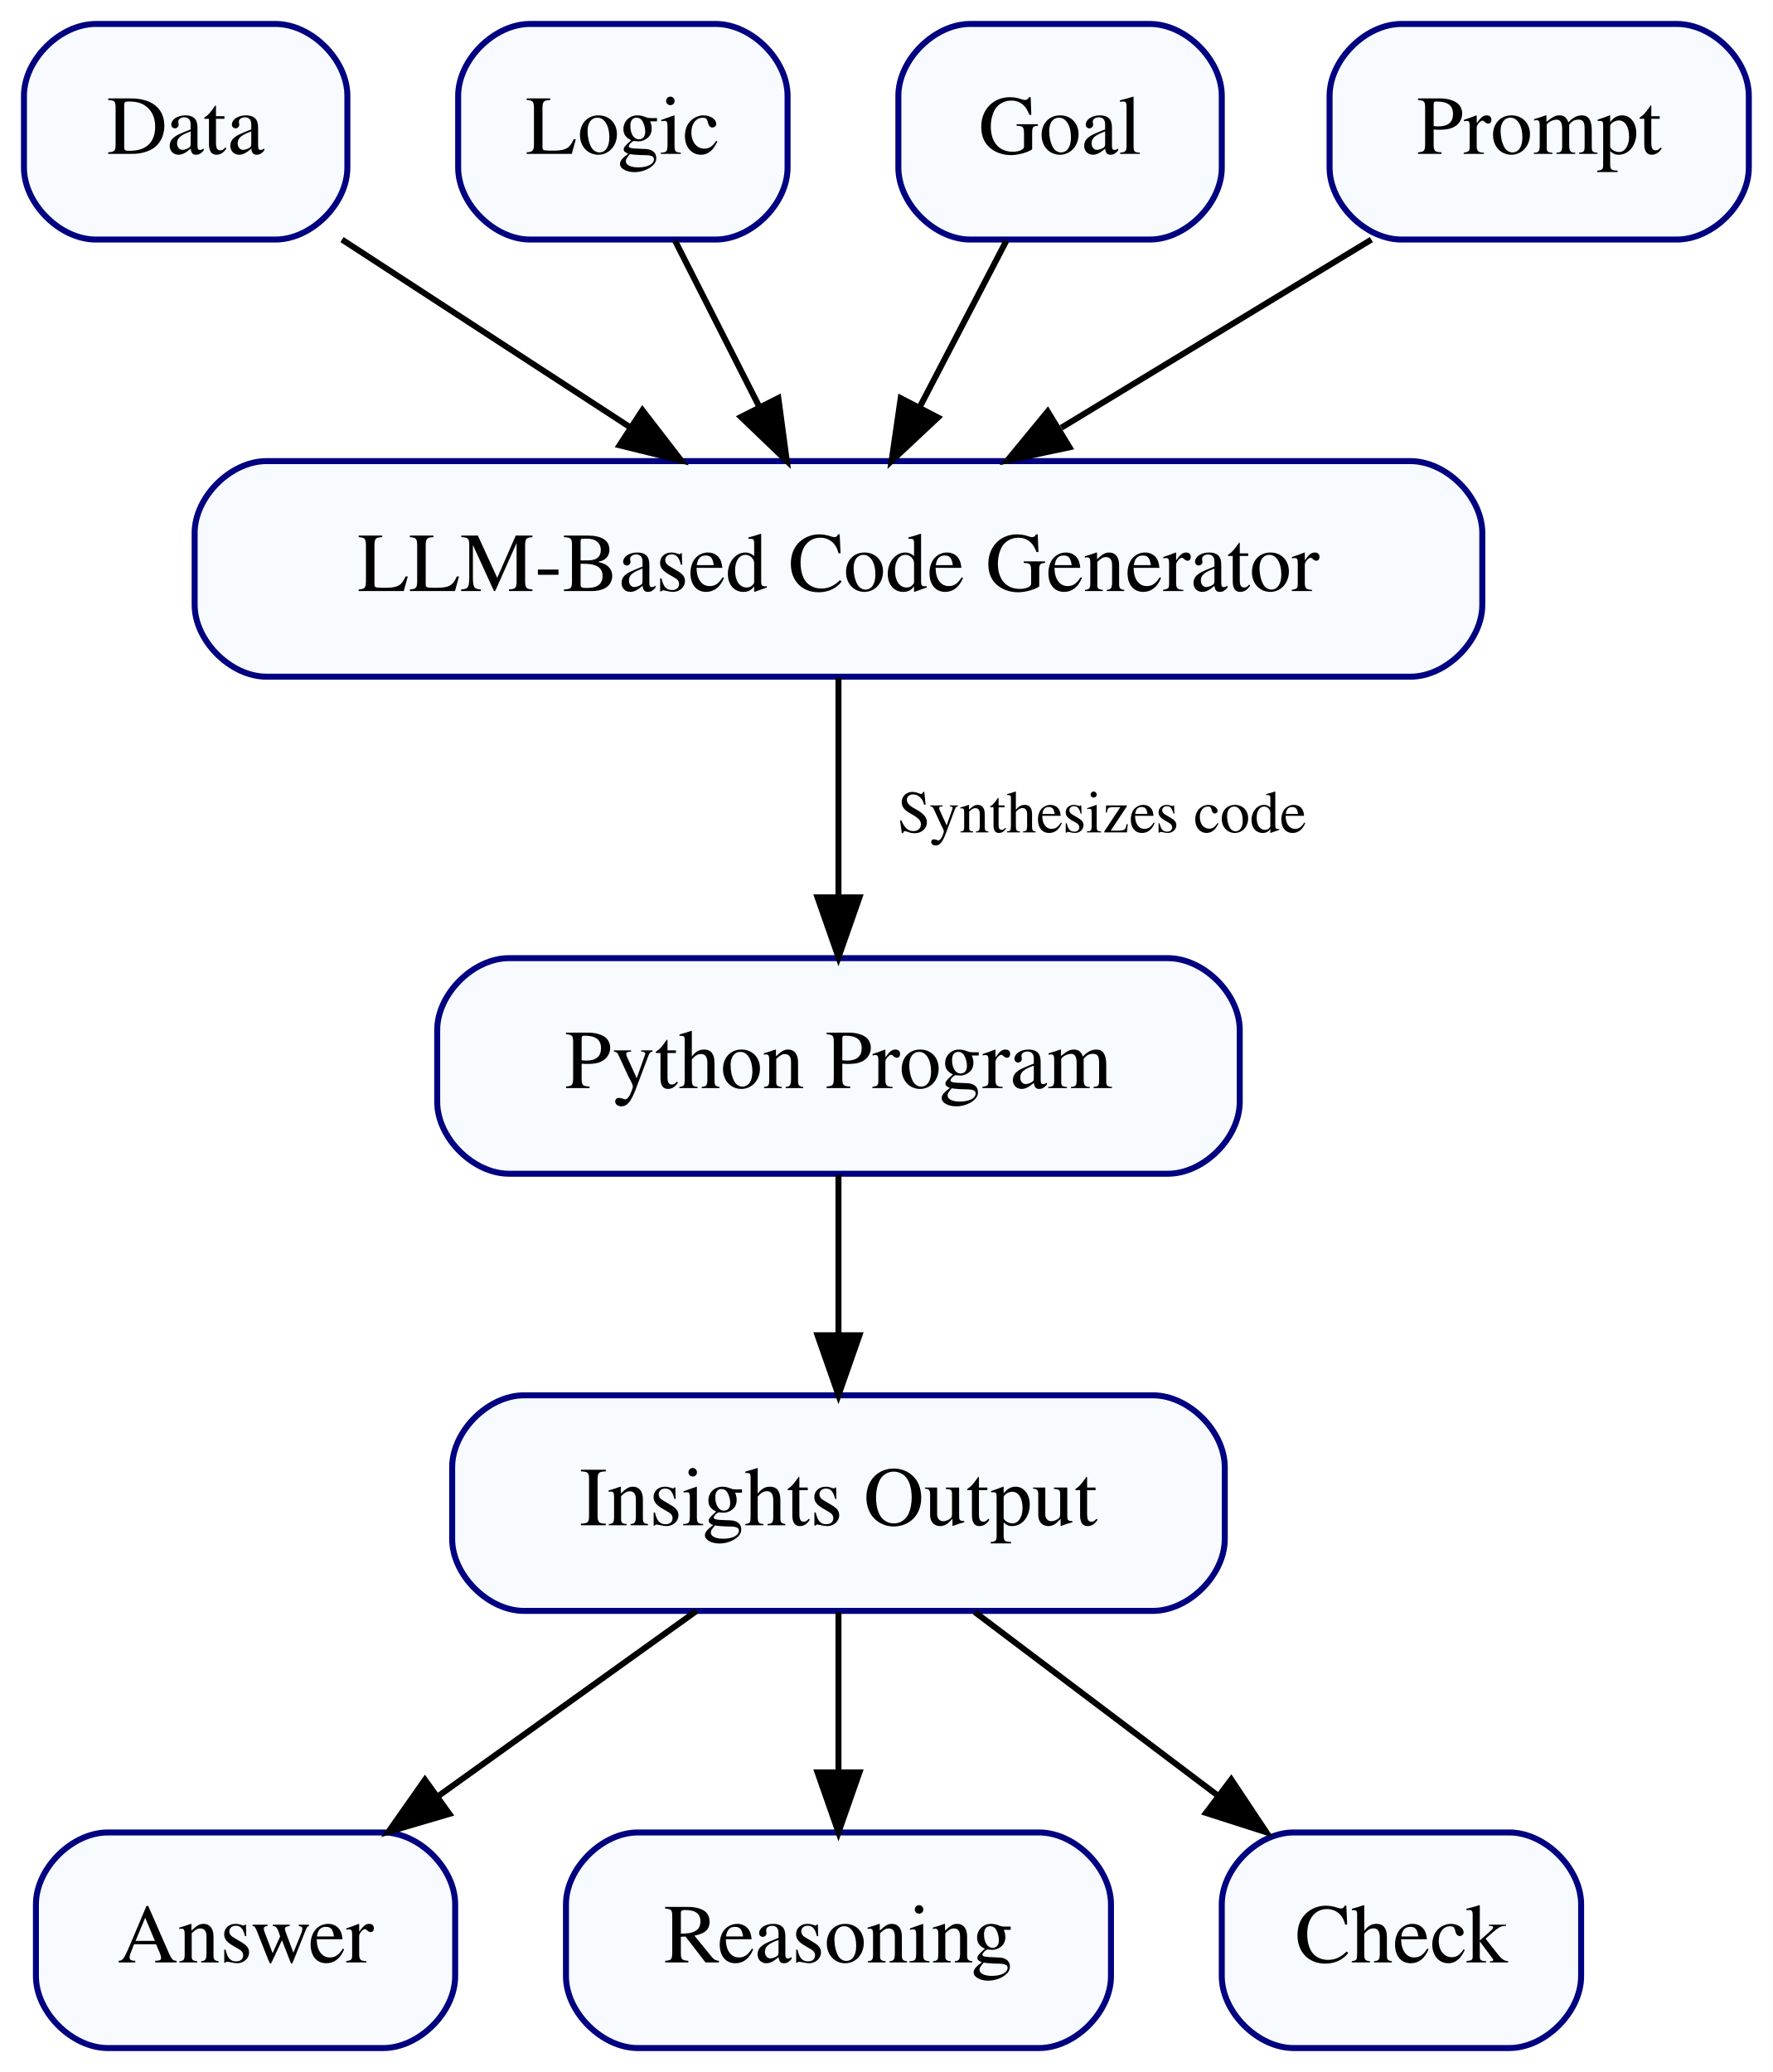
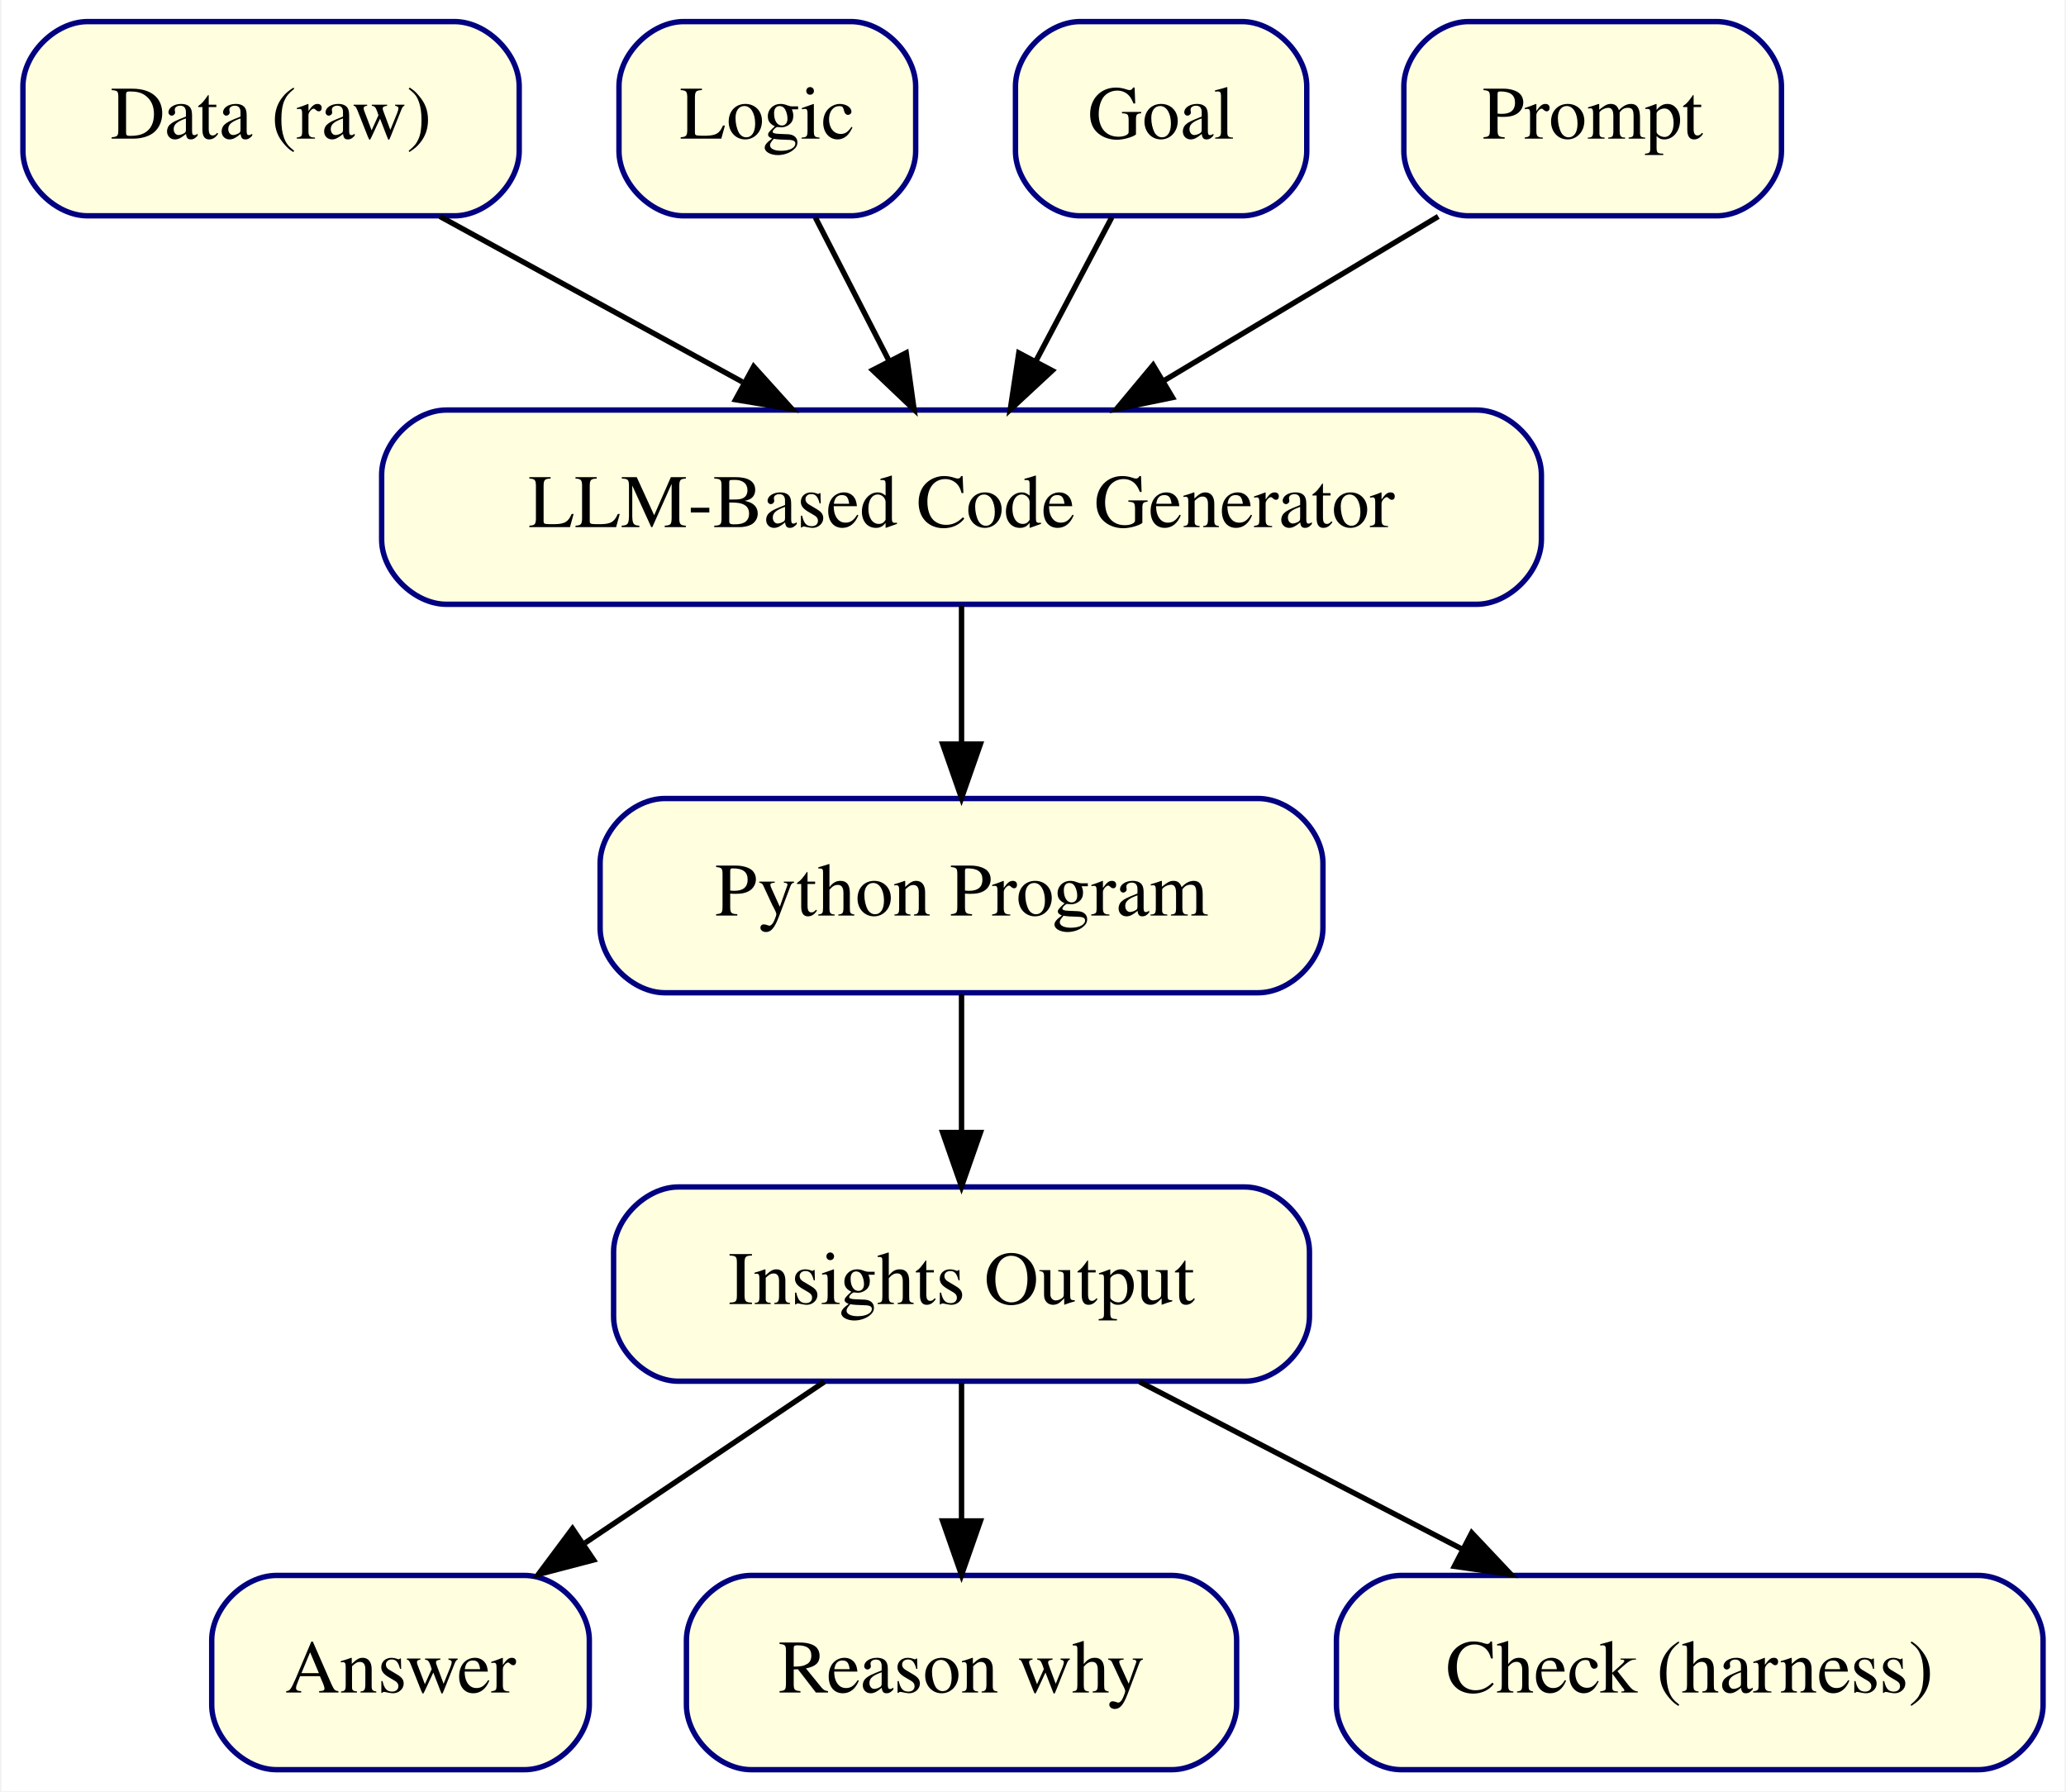
- <svg xmlns="http://www.w3.org/2000/svg" width="296pt" height="346pt" viewBox="0.00 0.00 296.00 346.00">
-   <g id="graph0" class="graph" transform="scale(1 1) rotate(0) translate(4 342)">
-     <polygon fill="white" stroke="transparent" points="-4,4 -4,-342 292,-342 292,4 -4,4" />
+ <svg xmlns="http://www.w3.org/2000/svg" width="383pt" height="332pt" viewBox="0.00 0.00 382.50 332.00">
+   <g id="graph0" class="graph" transform="scale(1 1) rotate(0) translate(4 328)">
+     <polygon fill="white" stroke="transparent" points="-4,4 -4,-328 378.5,-328 378.5,4 -4,4" />
    <g id="node1" class="node">
-       <path fill="#f7faff" stroke="navy" d="M42,-338C42,-338 12,-338 12,-338 6,-338 0,-332 0,-326 0,-326 0,-314 0,-314 0,-308 6,-302 12,-302 12,-302 42,-302 42,-302 48,-302 54,-308 54,-314 54,-314 54,-326 54,-326 54,-332 48,-338 42,-338" />
-       <text text-anchor="middle" x="27" y="-316.3" font-family="Times,serif" font-size="14.00">Data</text>
+       <path fill="#ffffe0" stroke="navy" d="M80,-324C80,-324 12,-324 12,-324 6,-324 0,-318 0,-312 0,-312 0,-300 0,-300 0,-294 6,-288 12,-288 12,-288 80,-288 80,-288 86,-288 92,-294 92,-300 92,-300 92,-312 92,-312 92,-318 86,-324 80,-324" />
+       <text text-anchor="middle" x="46" y="-302.3" font-family="Times,serif" font-size="14.00">Data (raw)</text>
    </g>
    <g id="node5" class="node">
-       <path fill="#f7faff" stroke="navy" d="M231.5,-265C231.5,-265 40.5,-265 40.5,-265 34.5,-265 28.5,-259 28.5,-253 28.5,-253 28.5,-241 28.5,-241 28.5,-235 34.5,-229 40.5,-229 40.5,-229 231.5,-229 231.5,-229 237.5,-229 243.5,-235 243.5,-241 243.5,-241 243.5,-253 243.5,-253 243.5,-259 237.5,-265 231.5,-265" />
-       <text text-anchor="middle" x="136" y="-243.3" font-family="Times,serif" font-size="14.00">LLM-Based Code Generator</text>
+       <path fill="#ffffe0" stroke="navy" d="M269.5,-252C269.5,-252 78.5,-252 78.5,-252 72.5,-252 66.5,-246 66.5,-240 66.5,-240 66.5,-228 66.5,-228 66.5,-222 72.5,-216 78.5,-216 78.5,-216 269.5,-216 269.5,-216 275.5,-216 281.5,-222 281.5,-228 281.5,-228 281.5,-240 281.5,-240 281.5,-246 275.5,-252 269.5,-252" />
+       <text text-anchor="middle" x="174" y="-230.3" font-family="Times,serif" font-size="14.00">LLM-Based Code Generator</text>
    </g>
    <g id="edge4" class="edge">
-       <path fill="none" stroke="black" d="M53.11,-301.99C67.56,-292.58 85.71,-280.76 101.34,-270.57" />
-       <polygon fill="black" stroke="black" points="103.26,-273.5 109.73,-265.11 99.44,-267.64 103.26,-273.5" />
+       <path fill="none" stroke="black" d="M77.31,-287.88C94.2,-278.64 115.25,-267.13 133.38,-257.21" />
+       <polygon fill="black" stroke="black" points="135.47,-260.06 142.57,-252.19 132.11,-253.92 135.47,-260.06" />
    </g>
    <g id="node2" class="node">
-       <path fill="#f7faff" stroke="navy" d="M115.5,-338C115.5,-338 84.5,-338 84.5,-338 78.5,-338 72.5,-332 72.5,-326 72.5,-326 72.5,-314 72.5,-314 72.5,-308 78.5,-302 84.5,-302 84.5,-302 115.5,-302 115.5,-302 121.5,-302 127.5,-308 127.5,-314 127.5,-314 127.5,-326 127.5,-326 127.5,-332 121.5,-338 115.5,-338" />
-       <text text-anchor="middle" x="100" y="-316.3" font-family="Times,serif" font-size="14.00">Logic</text>
+       <path fill="#ffffe0" stroke="navy" d="M153.5,-324C153.5,-324 122.5,-324 122.5,-324 116.5,-324 110.5,-318 110.5,-312 110.5,-312 110.5,-300 110.5,-300 110.5,-294 116.5,-288 122.5,-288 122.5,-288 153.5,-288 153.5,-288 159.5,-288 165.5,-294 165.5,-300 165.5,-300 165.5,-312 165.5,-312 165.5,-318 159.5,-324 153.5,-324" />
+       <text text-anchor="middle" x="138" y="-302.3" font-family="Times,serif" font-size="14.00">Logic</text>
    </g>
    <g id="edge5" class="edge">
-       <path fill="none" stroke="black" d="M108.71,-301.81C112.92,-293.53 118.05,-283.41 122.72,-274.19" />
-       <polygon fill="black" stroke="black" points="125.96,-275.53 127.37,-265.03 119.72,-272.37 125.96,-275.53" />
+       <path fill="none" stroke="black" d="M146.9,-287.7C151,-279.73 155.95,-270.1 160.49,-261.26" />
+       <polygon fill="black" stroke="black" points="163.74,-262.6 165.2,-252.1 157.52,-259.4 163.74,-262.6" />
    </g>
    <g id="node3" class="node">
-       <path fill="#f7faff" stroke="navy" d="M188,-338C188,-338 158,-338 158,-338 152,-338 146,-332 146,-326 146,-326 146,-314 146,-314 146,-308 152,-302 158,-302 158,-302 188,-302 188,-302 194,-302 200,-308 200,-314 200,-314 200,-326 200,-326 200,-332 194,-338 188,-338" />
-       <text text-anchor="middle" x="173" y="-316.3" font-family="Times,serif" font-size="14.00">Goal</text>
+       <path fill="#ffffe0" stroke="navy" d="M226,-324C226,-324 196,-324 196,-324 190,-324 184,-318 184,-312 184,-312 184,-300 184,-300 184,-294 190,-288 196,-288 196,-288 226,-288 226,-288 232,-288 238,-294 238,-300 238,-300 238,-312 238,-312 238,-318 232,-324 226,-324" />
+       <text text-anchor="middle" x="211" y="-302.3" font-family="Times,serif" font-size="14.00">Goal</text>
    </g>
    <g id="edge6" class="edge">
-       <path fill="none" stroke="black" d="M164.04,-301.81C159.68,-293.44 154.34,-283.2 149.5,-273.9" />
-       <polygon fill="black" stroke="black" points="152.6,-272.28 144.87,-265.03 146.39,-275.51 152.6,-272.28" />
+       <path fill="none" stroke="black" d="M201.85,-287.7C197.6,-279.64 192.44,-269.89 187.73,-260.98" />
+       <polygon fill="black" stroke="black" points="190.81,-259.31 183.04,-252.1 184.62,-262.58 190.81,-259.31" />
    </g>
    <g id="node4" class="node">
-       <path fill="#f7faff" stroke="navy" d="M276,-338C276,-338 230,-338 230,-338 224,-338 218,-332 218,-326 218,-326 218,-314 218,-314 218,-308 224,-302 230,-302 230,-302 276,-302 276,-302 282,-302 288,-308 288,-314 288,-314 288,-326 288,-326 288,-332 282,-338 276,-338" />
-       <text text-anchor="middle" x="253" y="-316.3" font-family="Times,serif" font-size="14.00">Prompt</text>
+       <path fill="#ffffe0" stroke="navy" d="M314,-324C314,-324 268,-324 268,-324 262,-324 256,-318 256,-312 256,-312 256,-300 256,-300 256,-294 262,-288 268,-288 268,-288 314,-288 314,-288 320,-288 326,-294 326,-300 326,-300 326,-312 326,-312 326,-318 320,-324 314,-324" />
+       <text text-anchor="middle" x="291" y="-302.3" font-family="Times,serif" font-size="14.00">Prompt</text>
    </g>
    <g id="edge7" class="edge">
-       <path fill="none" stroke="black" d="M224.98,-301.99C209.46,-292.58 189.98,-280.76 173.2,-270.57" />
-       <polygon fill="black" stroke="black" points="174.57,-267.31 164.2,-265.11 170.93,-273.29 174.57,-267.31" />
+       <path fill="none" stroke="black" d="M262.38,-287.88C247.08,-278.72 228.06,-267.34 211.58,-257.48" />
+       <polygon fill="black" stroke="black" points="213.11,-254.32 202.73,-252.19 209.52,-260.33 213.11,-254.32" />
    </g>
    <g id="node6" class="node">
-       <path fill="#f7faff" stroke="navy" d="M191,-182C191,-182 81,-182 81,-182 75,-182 69,-176 69,-170 69,-170 69,-158 69,-158 69,-152 75,-146 81,-146 81,-146 191,-146 191,-146 197,-146 203,-152 203,-158 203,-158 203,-170 203,-170 203,-176 197,-182 191,-182" />
-       <text text-anchor="middle" x="136" y="-160.3" font-family="Times,serif" font-size="14.00">Python Program</text>
+       <path fill="#ffffe0" stroke="navy" d="M229,-180C229,-180 119,-180 119,-180 113,-180 107,-174 107,-168 107,-168 107,-156 107,-156 107,-150 113,-144 119,-144 119,-144 229,-144 229,-144 235,-144 241,-150 241,-156 241,-156 241,-168 241,-168 241,-174 235,-180 229,-180" />
+       <text text-anchor="middle" x="174" y="-158.3" font-family="Times,serif" font-size="14.00">Python Program</text>
    </g>
    <g id="edge8" class="edge">
-       <path fill="none" stroke="black" d="M136,-228.82C136,-218.19 136,-204.31 136,-192.2" />
-       <polygon fill="black" stroke="black" points="139.5,-192.15 136,-182.15 132.5,-192.15 139.5,-192.15" />
-       <text text-anchor="middle" x="180" y="-203" font-family="Times,serif" font-size="10.00">Synthesizes code</text>
+       <path fill="none" stroke="black" d="M174,-215.7C174,-207.98 174,-198.71 174,-190.11" />
+       <polygon fill="black" stroke="black" points="177.5,-190.1 174,-180.1 170.5,-190.1 177.5,-190.1" />
    </g>
    <g id="node7" class="node">
-       <path fill="#f7faff" stroke="navy" d="M188.5,-109C188.5,-109 83.5,-109 83.5,-109 77.5,-109 71.5,-103 71.5,-97 71.5,-97 71.5,-85 71.5,-85 71.5,-79 77.5,-73 83.5,-73 83.5,-73 188.5,-73 188.5,-73 194.5,-73 200.5,-79 200.5,-85 200.5,-85 200.5,-97 200.5,-97 200.5,-103 194.5,-109 188.5,-109" />
-       <text text-anchor="middle" x="136" y="-87.3" font-family="Times,serif" font-size="14.00">Insights Output</text>
+       <path fill="#ffffe0" stroke="navy" d="M226.5,-108C226.5,-108 121.5,-108 121.5,-108 115.5,-108 109.5,-102 109.5,-96 109.5,-96 109.5,-84 109.5,-84 109.5,-78 115.5,-72 121.5,-72 121.5,-72 226.5,-72 226.5,-72 232.5,-72 238.5,-78 238.5,-84 238.5,-84 238.5,-96 238.5,-96 238.5,-102 232.5,-108 226.5,-108" />
+       <text text-anchor="middle" x="174" y="-86.3" font-family="Times,serif" font-size="14.00">Insights Output</text>
    </g>
    <g id="edge9" class="edge">
-       <path fill="none" stroke="black" d="M136,-145.81C136,-137.79 136,-128.05 136,-119.07" />
-       <polygon fill="black" stroke="black" points="139.5,-119.03 136,-109.03 132.5,-119.03 139.5,-119.03" />
+       <path fill="none" stroke="black" d="M174,-143.7C174,-135.98 174,-126.71 174,-118.11" />
+       <polygon fill="black" stroke="black" points="177.5,-118.1 174,-108.1 170.5,-118.1 177.5,-118.1" />
    </g>
    <g id="node8" class="node">
-       <path fill="#f7faff" stroke="navy" d="M60,-36C60,-36 14,-36 14,-36 8,-36 2,-30 2,-24 2,-24 2,-12 2,-12 2,-6 8,0 14,0 14,0 60,0 60,0 66,0 72,-6 72,-12 72,-12 72,-24 72,-24 72,-30 66,-36 60,-36" />
-       <text text-anchor="middle" x="37" y="-14.3" font-family="Times,serif" font-size="14.00">Answer</text>
+       <path fill="#ffffe0" stroke="navy" d="M93,-36C93,-36 47,-36 47,-36 41,-36 35,-30 35,-24 35,-24 35,-12 35,-12 35,-6 41,0 47,0 47,0 93,0 93,0 99,0 105,-6 105,-12 105,-12 105,-24 105,-24 105,-30 99,-36 93,-36" />
+       <text text-anchor="middle" x="70" y="-14.3" font-family="Times,serif" font-size="14.00">Answer</text>
    </g>
    <g id="edge1" class="edge">
-       <path fill="none" stroke="black" d="M112.29,-72.99C99.4,-63.75 83.28,-52.19 69.27,-42.14" />
-       <polygon fill="black" stroke="black" points="71.03,-39.1 60.86,-36.11 66.95,-44.79 71.03,-39.1" />
+       <path fill="none" stroke="black" d="M148.56,-71.88C135.21,-62.89 118.68,-51.76 104.22,-42.03" />
+       <polygon fill="black" stroke="black" points="105.79,-38.87 95.54,-36.19 101.88,-44.68 105.79,-38.87" />
    </g>
    <g id="node9" class="node">
-       <path fill="#f7faff" stroke="navy" d="M169.5,-36C169.5,-36 102.5,-36 102.5,-36 96.5,-36 90.5,-30 90.5,-24 90.5,-24 90.5,-12 90.5,-12 90.5,-6 96.5,0 102.5,0 102.5,0 169.5,0 169.5,0 175.5,0 181.5,-6 181.5,-12 181.5,-12 181.5,-24 181.5,-24 181.5,-30 175.5,-36 169.5,-36" />
-       <text text-anchor="middle" x="136" y="-14.3" font-family="Times,serif" font-size="14.00">Reasoning</text>
+       <path fill="#ffffe0" stroke="navy" d="M213,-36C213,-36 135,-36 135,-36 129,-36 123,-30 123,-24 123,-24 123,-12 123,-12 123,-6 129,0 135,0 135,0 213,0 213,0 219,0 225,-6 225,-12 225,-12 225,-24 225,-24 225,-30 219,-36 213,-36" />
+       <text text-anchor="middle" x="174" y="-14.3" font-family="Times,serif" font-size="14.00">Reason why</text>
    </g>
    <g id="edge2" class="edge">
-       <path fill="none" stroke="black" d="M136,-72.81C136,-64.79 136,-55.05 136,-46.07" />
-       <polygon fill="black" stroke="black" points="139.5,-46.03 136,-36.03 132.5,-46.03 139.5,-46.03" />
+       <path fill="none" stroke="black" d="M174,-71.7C174,-63.98 174,-54.71 174,-46.11" />
+       <polygon fill="black" stroke="black" points="177.5,-46.1 174,-36.1 170.5,-46.1 177.5,-46.1" />
    </g>
    <g id="node10" class="node">
-       <path fill="#f7faff" stroke="navy" d="M248,-36C248,-36 212,-36 212,-36 206,-36 200,-30 200,-24 200,-24 200,-12 200,-12 200,-6 206,0 212,0 212,0 248,0 248,0 254,0 260,-6 260,-12 260,-12 260,-24 260,-24 260,-30 254,-36 248,-36" />
-       <text text-anchor="middle" x="230" y="-14.3" font-family="Times,serif" font-size="14.00">Check</text>
+       <path fill="#ffffe0" stroke="navy" d="M362.5,-36C362.5,-36 255.5,-36 255.5,-36 249.5,-36 243.5,-30 243.5,-24 243.5,-24 243.5,-12 243.5,-12 243.5,-6 249.5,0 255.5,0 255.5,0 362.5,0 362.5,0 368.5,0 374.5,-6 374.5,-12 374.5,-12 374.5,-24 374.5,-24 374.5,-30 368.5,-36 362.5,-36" />
+       <text text-anchor="middle" x="309" y="-14.3" font-family="Times,serif" font-size="14.00">Check (harness)</text>
    </g>
    <g id="edge3" class="edge">
-       <path fill="none" stroke="black" d="M158.75,-72.81C170.88,-63.66 185.97,-52.26 199.13,-42.32" />
-       <polygon fill="black" stroke="black" points="201.58,-44.85 207.45,-36.03 197.37,-39.26 201.58,-44.85" />
+       <path fill="none" stroke="black" d="M207.02,-71.88C225.08,-62.51 247.65,-50.81 266.95,-40.8" />
+       <polygon fill="black" stroke="black" points="268.58,-43.9 275.85,-36.19 265.36,-37.69 268.58,-43.9" />
    </g>
  </g>
</svg>
